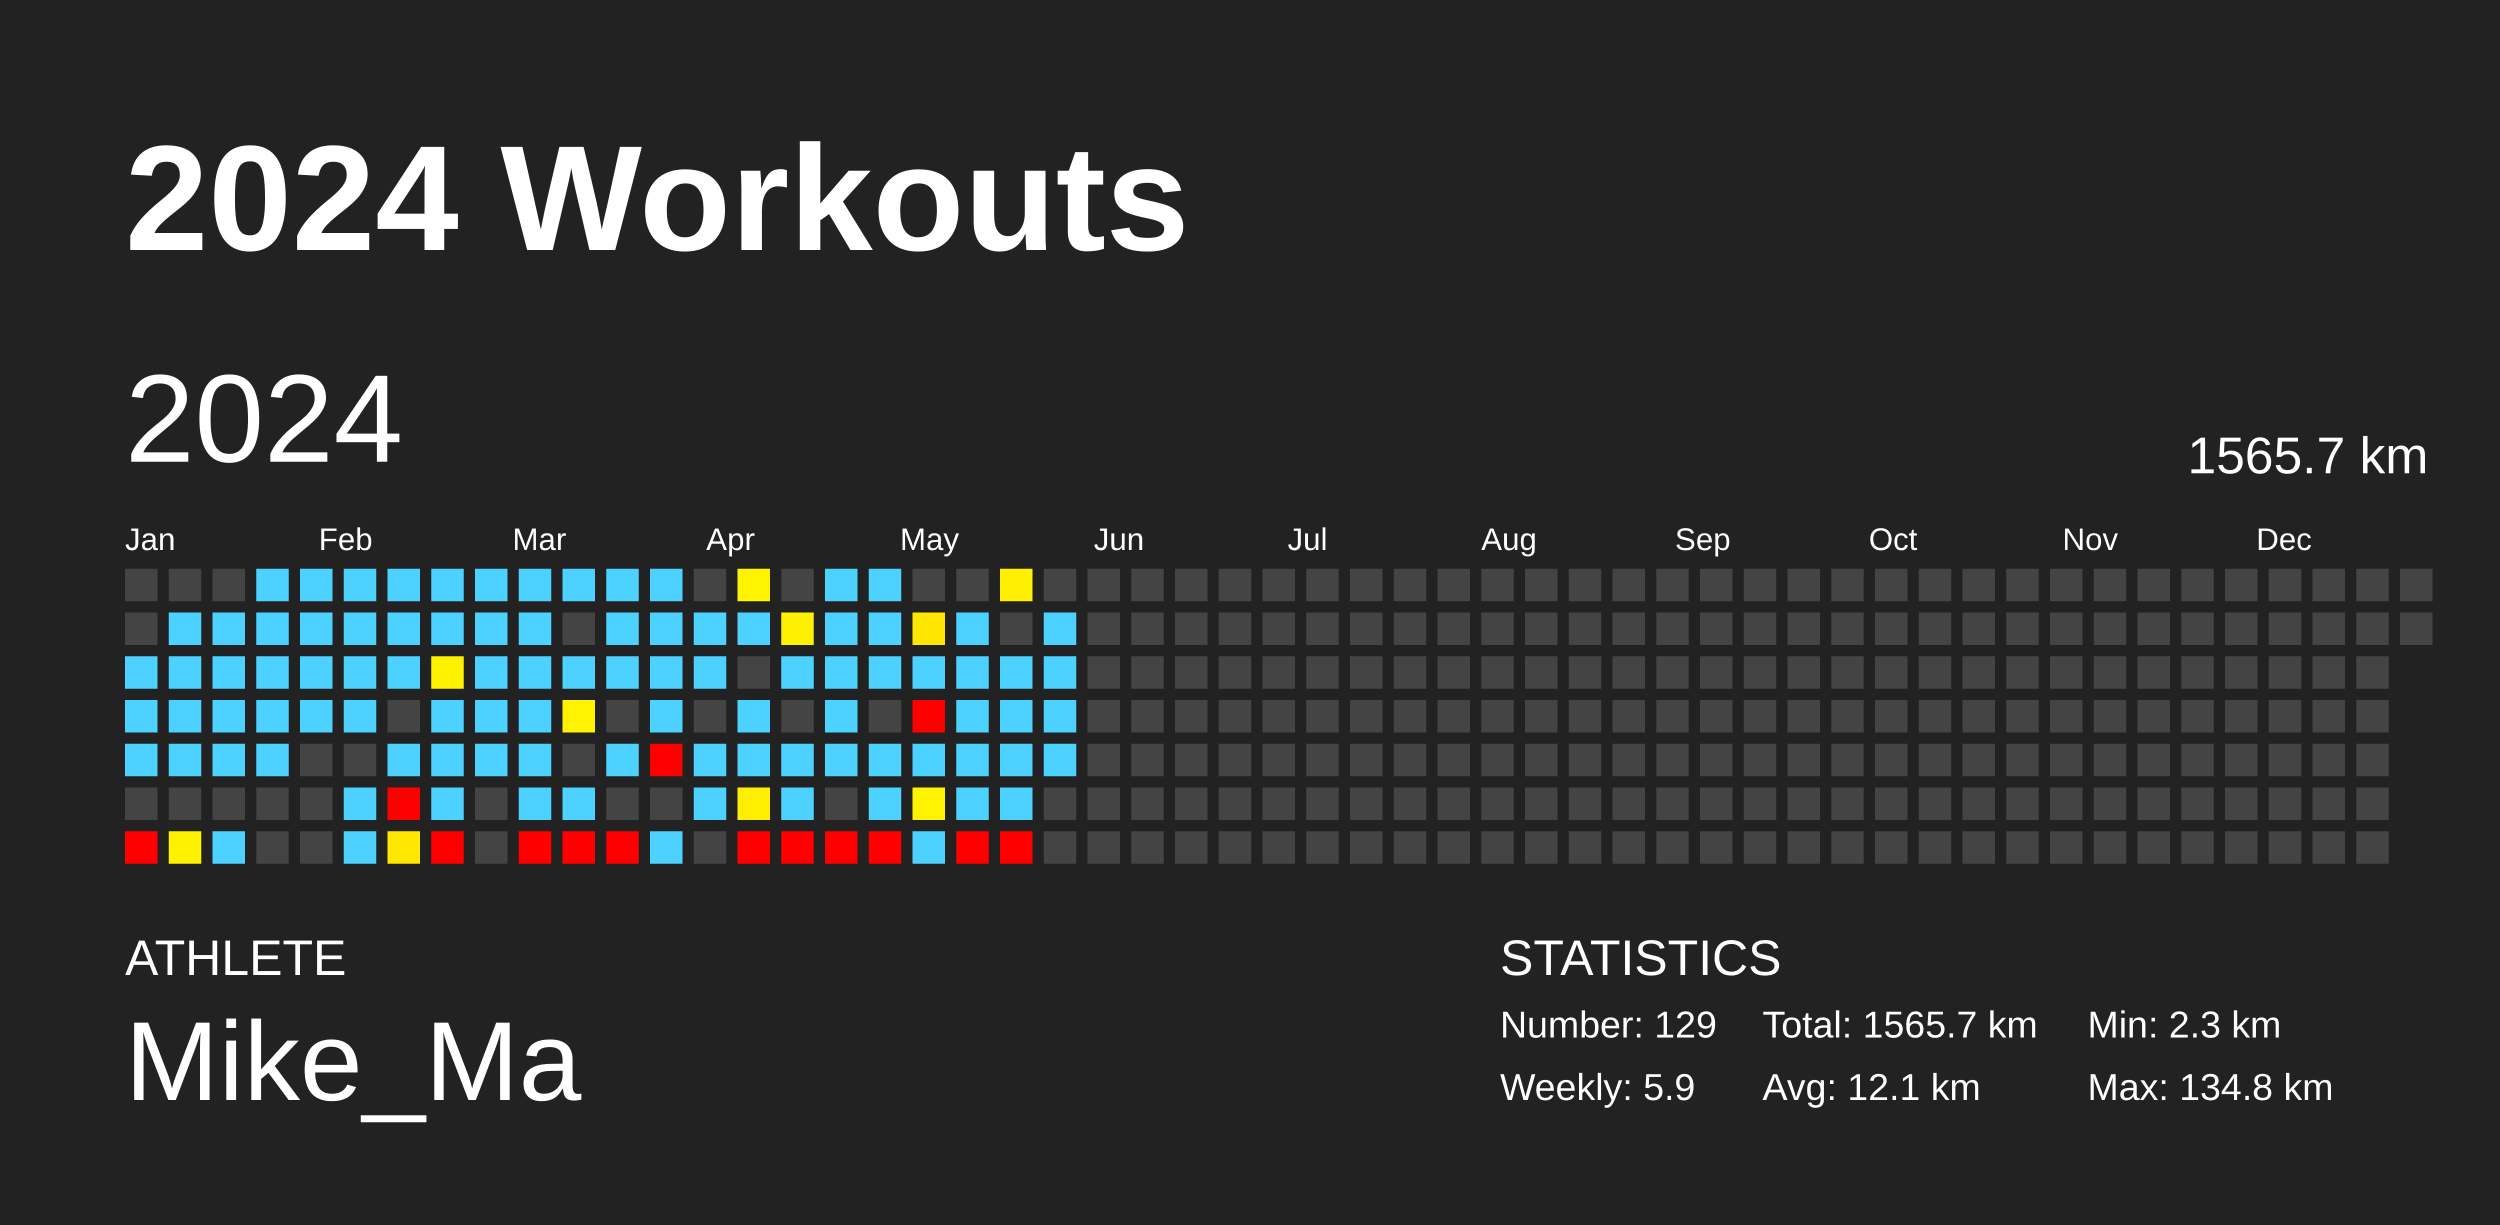
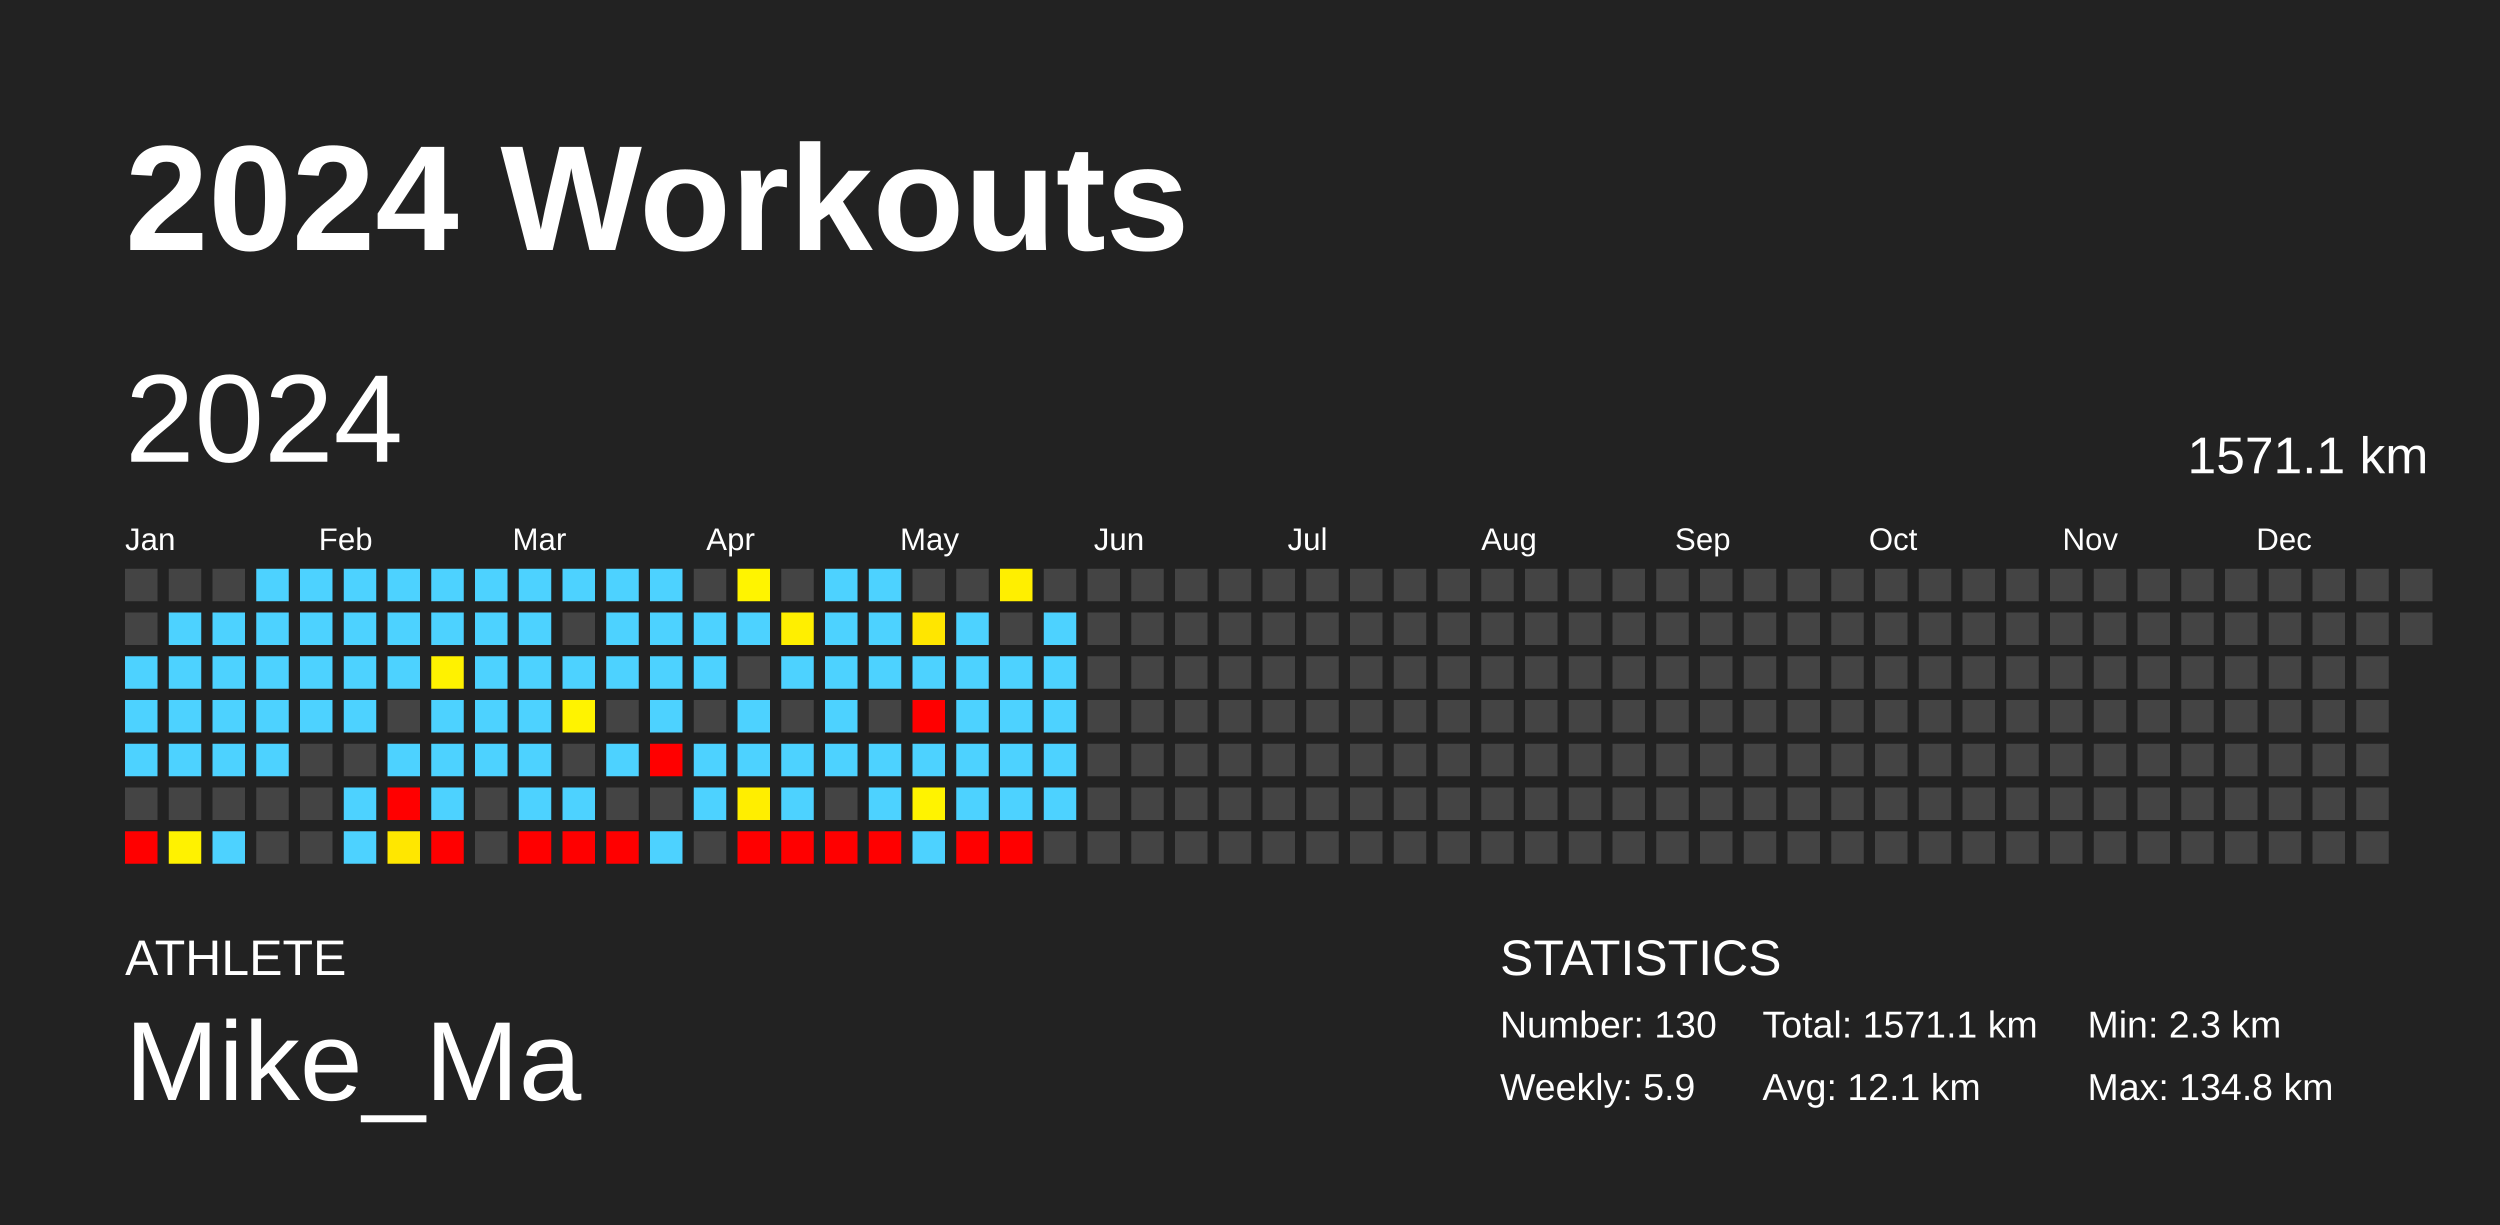
<svg xmlns="http://www.w3.org/2000/svg" baseProfile="full" height="98mm" version="1.1" viewBox="0,0,200,98" width="200mm">
  <defs />
  <rect fill="#222222" height="98" width="200" x="0" y="0" />
  <text fill="#FFFFFF" style="font-size:12px; font-family:Arial; font-weight:bold;" x="10" y="20">2024 Workouts</text>
  <text fill="#FFFFFF" style="font-size:4px; font-family:Arial" x="10" y="78">ATHLETE</text>
  <text fill="#FFFFFF" style="font-size:9px; font-family:Arial" x="10" y="88">Mike_Ma</text>
  <text fill="#FFFFFF" style="font-size:4px; font-family:Arial" x="120" y="78">STATISTICS</text>
-   <text fill="#FFFFFF" style="font-size:3px; font-family:Arial" x="120" y="83">Number: 129</text>
+   <text fill="#FFFFFF" style="font-size:3px; font-family:Arial" x="120" y="83">Number: 130</text>
  <text fill="#FFFFFF" style="font-size:3px; font-family:Arial" x="120" y="88">Weekly: 5.9</text>
-   <text fill="#FFFFFF" style="font-size:3px; font-family:Arial" x="141" y="83">Total: 1565.7 km</text>
+   <text fill="#FFFFFF" style="font-size:3px; font-family:Arial" x="141" y="83">Total: 1571.1 km</text>
  <text fill="#FFFFFF" style="font-size:3px; font-family:Arial" x="141" y="88">Avg: 12.1 km</text>
  <text fill="#FFFFFF" style="font-size:3px; font-family:Arial" x="167" y="83">Min: 2.3 km</text>
  <text fill="#FFFFFF" style="font-size:3px; font-family:Arial" x="167" y="88">Max: 134.8 km</text>
  <text dominant-baseline="hanging" fill="#FFFFFF" style="font-size:10.0px; font-family:Arial;" x="10" y="30">2024</text>
-   <text dominant-baseline="hanging" fill="#FFFFFF" style="font-size:4.125px; font-family:Arial;" x="175" y="35">1565.7 km</text>
+   <text dominant-baseline="hanging" fill="#FFFFFF" style="font-size:4.125px; font-family:Arial;" x="175" y="35">1571.1 km</text>
  <text fill="#FFFFFF" style="font-size:2.5px; font-family:Arial" x="10.0" y="44">Jan</text>
  <text fill="#FFFFFF" style="font-size:2.5px; font-family:Arial" x="25.5" y="44">Feb</text>
  <text fill="#FFFFFF" style="font-size:2.5px; font-family:Arial" x="41.0" y="44">Mar</text>
  <text fill="#FFFFFF" style="font-size:2.5px; font-family:Arial" x="56.5" y="44">Apr</text>
  <text fill="#FFFFFF" style="font-size:2.5px; font-family:Arial" x="72.0" y="44">May</text>
  <text fill="#FFFFFF" style="font-size:2.5px; font-family:Arial" x="87.5" y="44">Jun</text>
  <text fill="#FFFFFF" style="font-size:2.5px; font-family:Arial" x="103.0" y="44">Jul</text>
  <text fill="#FFFFFF" style="font-size:2.5px; font-family:Arial" x="118.5" y="44">Aug</text>
  <text fill="#FFFFFF" style="font-size:2.5px; font-family:Arial" x="134.0" y="44">Sep</text>
  <text fill="#FFFFFF" style="font-size:2.5px; font-family:Arial" x="149.5" y="44">Oct</text>
  <text fill="#FFFFFF" style="font-size:2.5px; font-family:Arial" x="165.0" y="44">Nov</text>
  <text fill="#FFFFFF" style="font-size:2.5px; font-family:Arial" x="180.5" y="44">Dec</text>
  <rect fill="#444444" height="2.6" width="2.6" x="10.0" y="45.5" />
  <rect fill="#444444" height="2.6" width="2.6" x="10.0" y="49.0" />
  <rect fill="#4dd2ff" height="2.6" width="2.6" x="10.0" y="52.5" />
  <rect fill="#4dd2ff" height="2.6" width="2.6" x="10.0" y="56.0" />
  <rect fill="#4dd2ff" height="2.6" width="2.6" x="10.0" y="59.5" />
  <rect fill="#444444" height="2.6" width="2.6" x="10.0" y="63.0" />
  <rect fill="red" height="2.6" width="2.6" x="10.0" y="66.5" />
  <rect fill="#444444" height="2.6" width="2.6" x="13.5" y="45.5" />
  <rect fill="#4dd2ff" height="2.6" width="2.6" x="13.5" y="49.0" />
  <rect fill="#4dd2ff" height="2.6" width="2.6" x="13.5" y="52.5" />
  <rect fill="#4dd2ff" height="2.6" width="2.6" x="13.5" y="56.0" />
  <rect fill="#4dd2ff" height="2.6" width="2.6" x="13.5" y="59.5" />
  <rect fill="#444444" height="2.6" width="2.6" x="13.5" y="63.0" />
  <rect fill="#fff200" height="2.6" width="2.6" x="13.5" y="66.5" />
  <rect fill="#444444" height="2.6" width="2.6" x="17.0" y="45.5" />
  <rect fill="#4dd2ff" height="2.6" width="2.6" x="17.0" y="49.0" />
  <rect fill="#4dd2ff" height="2.6" width="2.6" x="17.0" y="52.5" />
  <rect fill="#4dd2ff" height="2.6" width="2.6" x="17.0" y="56.0" />
  <rect fill="#4dd2ff" height="2.6" width="2.6" x="17.0" y="59.5" />
  <rect fill="#444444" height="2.6" width="2.6" x="17.0" y="63.0" />
  <rect fill="#4dd2ff" height="2.6" width="2.6" x="17.0" y="66.5" />
  <rect fill="#4dd2ff" height="2.6" width="2.6" x="20.5" y="45.5" />
  <rect fill="#4dd2ff" height="2.6" width="2.6" x="20.5" y="49.0" />
  <rect fill="#4dd2ff" height="2.6" width="2.6" x="20.5" y="52.5" />
  <rect fill="#4dd2ff" height="2.6" width="2.6" x="20.5" y="56.0" />
  <rect fill="#4dd2ff" height="2.6" width="2.6" x="20.5" y="59.5" />
  <rect fill="#444444" height="2.6" width="2.6" x="20.5" y="63.0" />
  <rect fill="#444444" height="2.6" width="2.6" x="20.5" y="66.5" />
  <rect fill="#4dd2ff" height="2.6" width="2.6" x="24.0" y="45.5" />
  <rect fill="#4dd2ff" height="2.6" width="2.6" x="24.0" y="49.0" />
  <rect fill="#4dd2ff" height="2.6" width="2.6" x="24.0" y="52.5" />
  <rect fill="#4dd2ff" height="2.6" width="2.6" x="24.0" y="56.0" />
  <rect fill="#444444" height="2.6" width="2.6" x="24.0" y="59.5" />
  <rect fill="#444444" height="2.6" width="2.6" x="24.0" y="63.0" />
  <rect fill="#444444" height="2.6" width="2.6" x="24.0" y="66.5" />
  <rect fill="#4dd2ff" height="2.6" width="2.6" x="27.5" y="45.5" />
  <rect fill="#4dd2ff" height="2.6" width="2.6" x="27.5" y="49.0" />
  <rect fill="#4dd2ff" height="2.6" width="2.6" x="27.5" y="52.5" />
  <rect fill="#4dd2ff" height="2.6" width="2.6" x="27.5" y="56.0" />
  <rect fill="#444444" height="2.6" width="2.6" x="27.5" y="59.5" />
  <rect fill="#4dd2ff" height="2.6" width="2.6" x="27.5" y="63.0" />
  <rect fill="#4dd2ff" height="2.6" width="2.6" x="27.5" y="66.5" />
  <rect fill="#4dd2ff" height="2.6" width="2.6" x="31.0" y="45.5" />
  <rect fill="#4dd2ff" height="2.6" width="2.6" x="31.0" y="49.0" />
  <rect fill="#4dd2ff" height="2.6" width="2.6" x="31.0" y="52.5" />
  <rect fill="#444444" height="2.6" width="2.6" x="31.0" y="56.0" />
  <rect fill="#4dd2ff" height="2.6" width="2.6" x="31.0" y="59.5" />
  <rect fill="red" height="2.6" width="2.6" x="31.0" y="63.0" />
  <rect fill="#ffe700" height="2.6" width="2.6" x="31.0" y="66.5" />
  <rect fill="#4dd2ff" height="2.6" width="2.6" x="34.5" y="45.5" />
  <rect fill="#4dd2ff" height="2.6" width="2.6" x="34.5" y="49.0" />
  <rect fill="#fff200" height="2.6" width="2.6" x="34.5" y="52.5" />
  <rect fill="#4dd2ff" height="2.6" width="2.6" x="34.5" y="56.0" />
  <rect fill="#4dd2ff" height="2.6" width="2.6" x="34.5" y="59.5" />
  <rect fill="#4dd2ff" height="2.6" width="2.6" x="34.5" y="63.0" />
  <rect fill="red" height="2.6" width="2.6" x="34.5" y="66.5" />
  <rect fill="#4dd2ff" height="2.6" width="2.6" x="38.0" y="45.5" />
  <rect fill="#4dd2ff" height="2.6" width="2.6" x="38.0" y="49.0" />
  <rect fill="#4dd2ff" height="2.6" width="2.6" x="38.0" y="52.5" />
  <rect fill="#4dd2ff" height="2.6" width="2.6" x="38.0" y="56.0" />
  <rect fill="#4dd2ff" height="2.6" width="2.6" x="38.0" y="59.5" />
  <rect fill="#444444" height="2.6" width="2.6" x="38.0" y="63.0" />
  <rect fill="#444444" height="2.6" width="2.6" x="38.0" y="66.5" />
  <rect fill="#4dd2ff" height="2.6" width="2.6" x="41.5" y="45.5" />
  <rect fill="#4dd2ff" height="2.6" width="2.6" x="41.5" y="49.0" />
  <rect fill="#4dd2ff" height="2.6" width="2.6" x="41.5" y="52.5" />
  <rect fill="#4dd2ff" height="2.6" width="2.6" x="41.5" y="56.0" />
  <rect fill="#4dd2ff" height="2.6" width="2.6" x="41.5" y="59.5" />
  <rect fill="#4dd2ff" height="2.6" width="2.6" x="41.5" y="63.0" />
  <rect fill="red" height="2.6" width="2.6" x="41.5" y="66.5" />
  <rect fill="#4dd2ff" height="2.6" width="2.6" x="45.0" y="45.5" />
  <rect fill="#444444" height="2.6" width="2.6" x="45.0" y="49.0" />
  <rect fill="#4dd2ff" height="2.6" width="2.6" x="45.0" y="52.5" />
  <rect fill="#fff300" height="2.6" width="2.6" x="45.0" y="56.0" />
  <rect fill="#444444" height="2.6" width="2.6" x="45.0" y="59.5" />
  <rect fill="#4dd2ff" height="2.6" width="2.6" x="45.0" y="63.0" />
  <rect fill="red" height="2.6" width="2.6" x="45.0" y="66.5" />
  <rect fill="#4dd2ff" height="2.6" width="2.6" x="48.5" y="45.5" />
  <rect fill="#4dd2ff" height="2.6" width="2.6" x="48.5" y="49.0" />
  <rect fill="#4dd2ff" height="2.6" width="2.6" x="48.5" y="52.5" />
  <rect fill="#444444" height="2.6" width="2.6" x="48.5" y="56.0" />
  <rect fill="#4dd2ff" height="2.6" width="2.6" x="48.5" y="59.5" />
  <rect fill="#444444" height="2.6" width="2.6" x="48.5" y="63.0" />
  <rect fill="red" height="2.6" width="2.6" x="48.5" y="66.5" />
  <rect fill="#4dd2ff" height="2.6" width="2.6" x="52.0" y="45.5" />
  <rect fill="#4dd2ff" height="2.6" width="2.6" x="52.0" y="49.0" />
  <rect fill="#4dd2ff" height="2.6" width="2.6" x="52.0" y="52.5" />
  <rect fill="#4dd2ff" height="2.6" width="2.6" x="52.0" y="56.0" />
  <rect fill="red" height="2.6" width="2.6" x="52.0" y="59.5" />
  <rect fill="#444444" height="2.6" width="2.6" x="52.0" y="63.0" />
  <rect fill="#4dd2ff" height="2.6" width="2.6" x="52.0" y="66.5" />
  <rect fill="#444444" height="2.6" width="2.6" x="55.5" y="45.5" />
  <rect fill="#4dd2ff" height="2.6" width="2.6" x="55.5" y="49.0" />
  <rect fill="#4dd2ff" height="2.6" width="2.6" x="55.5" y="52.5" />
  <rect fill="#444444" height="2.6" width="2.6" x="55.5" y="56.0" />
  <rect fill="#4dd2ff" height="2.6" width="2.6" x="55.5" y="59.5" />
  <rect fill="#4dd2ff" height="2.6" width="2.6" x="55.5" y="63.0" />
  <rect fill="#444444" height="2.6" width="2.6" x="55.5" y="66.5" />
  <rect fill="#fff400" height="2.6" width="2.6" x="59.0" y="45.5" />
  <rect fill="#4dd2ff" height="2.6" width="2.6" x="59.0" y="49.0" />
  <rect fill="#444444" height="2.6" width="2.6" x="59.0" y="52.5" />
  <rect fill="#4dd2ff" height="2.6" width="2.6" x="59.0" y="56.0" />
  <rect fill="#4dd2ff" height="2.6" width="2.6" x="59.0" y="59.5" />
  <rect fill="#ffee00" height="2.6" width="2.6" x="59.0" y="63.0" />
  <rect fill="red" height="2.6" width="2.6" x="59.0" y="66.5" />
  <rect fill="#444444" height="2.6" width="2.6" x="62.5" y="45.5" />
  <rect fill="#ffef00" height="2.6" width="2.6" x="62.5" y="49.0" />
  <rect fill="#4dd2ff" height="2.6" width="2.6" x="62.5" y="52.5" />
  <rect fill="#444444" height="2.6" width="2.6" x="62.5" y="56.0" />
  <rect fill="#4dd2ff" height="2.6" width="2.6" x="62.5" y="59.5" />
  <rect fill="#4dd2ff" height="2.6" width="2.6" x="62.5" y="63.0" />
  <rect fill="red" height="2.6" width="2.6" x="62.5" y="66.5" />
  <rect fill="#4dd2ff" height="2.6" width="2.6" x="66.0" y="45.5" />
  <rect fill="#4dd2ff" height="2.6" width="2.6" x="66.0" y="49.0" />
  <rect fill="#4dd2ff" height="2.6" width="2.6" x="66.0" y="52.5" />
  <rect fill="#4dd2ff" height="2.6" width="2.6" x="66.0" y="56.0" />
  <rect fill="#4dd2ff" height="2.6" width="2.6" x="66.0" y="59.5" />
  <rect fill="#444444" height="2.6" width="2.6" x="66.0" y="63.0" />
  <rect fill="red" height="2.6" width="2.6" x="66.0" y="66.5" />
  <rect fill="#4dd2ff" height="2.6" width="2.6" x="69.5" y="45.5" />
  <rect fill="#4dd2ff" height="2.6" width="2.6" x="69.5" y="49.0" />
  <rect fill="#4dd2ff" height="2.6" width="2.6" x="69.5" y="52.5" />
  <rect fill="#444444" height="2.6" width="2.6" x="69.5" y="56.0" />
  <rect fill="#4dd2ff" height="2.6" width="2.6" x="69.5" y="59.5" />
  <rect fill="#4dd2ff" height="2.6" width="2.6" x="69.5" y="63.0" />
  <rect fill="red" height="2.6" width="2.6" x="69.5" y="66.5" />
  <rect fill="#444444" height="2.6" width="2.6" x="73.0" y="45.5" />
  <rect fill="#ffe600" height="2.6" width="2.6" x="73.0" y="49.0" />
  <rect fill="#4dd2ff" height="2.6" width="2.6" x="73.0" y="52.5" />
  <rect fill="red" height="2.6" width="2.6" x="73.0" y="56.0" />
  <rect fill="#4dd2ff" height="2.6" width="2.6" x="73.0" y="59.5" />
  <rect fill="#fff300" height="2.6" width="2.6" x="73.0" y="63.0" />
  <rect fill="#4dd2ff" height="2.6" width="2.6" x="73.0" y="66.5" />
  <rect fill="#444444" height="2.6" width="2.6" x="76.5" y="45.5" />
  <rect fill="#4dd2ff" height="2.6" width="2.6" x="76.5" y="49.0" />
  <rect fill="#4dd2ff" height="2.6" width="2.6" x="76.5" y="52.5" />
  <rect fill="#4dd2ff" height="2.6" width="2.6" x="76.5" y="56.0" />
  <rect fill="#4dd2ff" height="2.6" width="2.6" x="76.5" y="59.5" />
  <rect fill="#4dd2ff" height="2.6" width="2.6" x="76.5" y="63.0" />
  <rect fill="red" height="2.6" width="2.6" x="76.5" y="66.5" />
  <rect fill="#ffef00" height="2.6" width="2.6" x="80.0" y="45.5" />
  <rect fill="#444444" height="2.6" width="2.6" x="80.0" y="49.0" />
  <rect fill="#4dd2ff" height="2.6" width="2.6" x="80.0" y="52.5" />
  <rect fill="#4dd2ff" height="2.6" width="2.6" x="80.0" y="56.0" />
  <rect fill="#4dd2ff" height="2.6" width="2.6" x="80.0" y="59.5" />
  <rect fill="#4dd2ff" height="2.6" width="2.6" x="80.0" y="63.0" />
  <rect fill="red" height="2.6" width="2.6" x="80.0" y="66.5" />
  <rect fill="#444444" height="2.6" width="2.6" x="83.5" y="45.5" />
  <rect fill="#4dd2ff" height="2.6" width="2.6" x="83.5" y="49.0" />
  <rect fill="#4dd2ff" height="2.6" width="2.6" x="83.5" y="52.5" />
  <rect fill="#4dd2ff" height="2.6" width="2.6" x="83.5" y="56.0" />
  <rect fill="#4dd2ff" height="2.6" width="2.6" x="83.5" y="59.5" />
-   <rect fill="#444444" height="2.6" width="2.6" x="83.5" y="63.0" />
+   <rect fill="#4dd2ff" height="2.6" width="2.6" x="83.5" y="63.0" />
  <rect fill="#444444" height="2.6" width="2.6" x="83.5" y="66.5" />
  <rect fill="#444444" height="2.6" width="2.6" x="87.0" y="45.5" />
  <rect fill="#444444" height="2.6" width="2.6" x="87.0" y="49.0" />
  <rect fill="#444444" height="2.6" width="2.6" x="87.0" y="52.5" />
  <rect fill="#444444" height="2.6" width="2.6" x="87.0" y="56.0" />
  <rect fill="#444444" height="2.6" width="2.6" x="87.0" y="59.5" />
  <rect fill="#444444" height="2.6" width="2.6" x="87.0" y="63.0" />
  <rect fill="#444444" height="2.6" width="2.6" x="87.0" y="66.5" />
  <rect fill="#444444" height="2.6" width="2.6" x="90.5" y="45.5" />
  <rect fill="#444444" height="2.6" width="2.6" x="90.5" y="49.0" />
  <rect fill="#444444" height="2.6" width="2.6" x="90.5" y="52.5" />
  <rect fill="#444444" height="2.6" width="2.6" x="90.5" y="56.0" />
  <rect fill="#444444" height="2.6" width="2.6" x="90.5" y="59.5" />
  <rect fill="#444444" height="2.6" width="2.6" x="90.5" y="63.0" />
  <rect fill="#444444" height="2.6" width="2.6" x="90.5" y="66.5" />
  <rect fill="#444444" height="2.6" width="2.6" x="94.0" y="45.5" />
  <rect fill="#444444" height="2.6" width="2.6" x="94.0" y="49.0" />
  <rect fill="#444444" height="2.6" width="2.6" x="94.0" y="52.5" />
  <rect fill="#444444" height="2.6" width="2.6" x="94.0" y="56.0" />
  <rect fill="#444444" height="2.6" width="2.6" x="94.0" y="59.5" />
  <rect fill="#444444" height="2.6" width="2.6" x="94.0" y="63.0" />
  <rect fill="#444444" height="2.6" width="2.6" x="94.0" y="66.5" />
  <rect fill="#444444" height="2.6" width="2.6" x="97.5" y="45.5" />
  <rect fill="#444444" height="2.6" width="2.6" x="97.5" y="49.0" />
  <rect fill="#444444" height="2.6" width="2.6" x="97.5" y="52.5" />
  <rect fill="#444444" height="2.6" width="2.6" x="97.5" y="56.0" />
  <rect fill="#444444" height="2.6" width="2.6" x="97.5" y="59.5" />
  <rect fill="#444444" height="2.6" width="2.6" x="97.5" y="63.0" />
  <rect fill="#444444" height="2.6" width="2.6" x="97.5" y="66.5" />
  <rect fill="#444444" height="2.6" width="2.6" x="101.0" y="45.5" />
  <rect fill="#444444" height="2.6" width="2.6" x="101.0" y="49.0" />
  <rect fill="#444444" height="2.6" width="2.6" x="101.0" y="52.5" />
  <rect fill="#444444" height="2.6" width="2.6" x="101.0" y="56.0" />
  <rect fill="#444444" height="2.6" width="2.6" x="101.0" y="59.5" />
  <rect fill="#444444" height="2.6" width="2.6" x="101.0" y="63.0" />
  <rect fill="#444444" height="2.6" width="2.6" x="101.0" y="66.5" />
  <rect fill="#444444" height="2.6" width="2.6" x="104.5" y="45.5" />
  <rect fill="#444444" height="2.6" width="2.6" x="104.5" y="49.0" />
  <rect fill="#444444" height="2.6" width="2.6" x="104.5" y="52.5" />
  <rect fill="#444444" height="2.6" width="2.6" x="104.5" y="56.0" />
  <rect fill="#444444" height="2.6" width="2.6" x="104.5" y="59.5" />
  <rect fill="#444444" height="2.6" width="2.6" x="104.5" y="63.0" />
  <rect fill="#444444" height="2.6" width="2.6" x="104.5" y="66.5" />
  <rect fill="#444444" height="2.6" width="2.6" x="108.0" y="45.5" />
  <rect fill="#444444" height="2.6" width="2.6" x="108.0" y="49.0" />
  <rect fill="#444444" height="2.6" width="2.6" x="108.0" y="52.5" />
  <rect fill="#444444" height="2.6" width="2.6" x="108.0" y="56.0" />
  <rect fill="#444444" height="2.6" width="2.6" x="108.0" y="59.5" />
  <rect fill="#444444" height="2.6" width="2.6" x="108.0" y="63.0" />
  <rect fill="#444444" height="2.6" width="2.6" x="108.0" y="66.5" />
  <rect fill="#444444" height="2.6" width="2.6" x="111.5" y="45.5" />
  <rect fill="#444444" height="2.6" width="2.6" x="111.5" y="49.0" />
  <rect fill="#444444" height="2.6" width="2.6" x="111.5" y="52.5" />
  <rect fill="#444444" height="2.6" width="2.6" x="111.5" y="56.0" />
  <rect fill="#444444" height="2.6" width="2.6" x="111.5" y="59.5" />
  <rect fill="#444444" height="2.6" width="2.6" x="111.5" y="63.0" />
  <rect fill="#444444" height="2.6" width="2.6" x="111.5" y="66.5" />
  <rect fill="#444444" height="2.6" width="2.6" x="115.0" y="45.5" />
  <rect fill="#444444" height="2.6" width="2.6" x="115.0" y="49.0" />
  <rect fill="#444444" height="2.6" width="2.6" x="115.0" y="52.5" />
  <rect fill="#444444" height="2.6" width="2.6" x="115.0" y="56.0" />
  <rect fill="#444444" height="2.6" width="2.6" x="115.0" y="59.5" />
  <rect fill="#444444" height="2.6" width="2.6" x="115.0" y="63.0" />
  <rect fill="#444444" height="2.6" width="2.6" x="115.0" y="66.5" />
  <rect fill="#444444" height="2.6" width="2.6" x="118.5" y="45.5" />
  <rect fill="#444444" height="2.6" width="2.6" x="118.5" y="49.0" />
  <rect fill="#444444" height="2.6" width="2.6" x="118.5" y="52.5" />
  <rect fill="#444444" height="2.6" width="2.6" x="118.5" y="56.0" />
  <rect fill="#444444" height="2.6" width="2.6" x="118.5" y="59.5" />
  <rect fill="#444444" height="2.6" width="2.6" x="118.5" y="63.0" />
  <rect fill="#444444" height="2.6" width="2.6" x="118.5" y="66.5" />
  <rect fill="#444444" height="2.6" width="2.6" x="122.0" y="45.5" />
  <rect fill="#444444" height="2.6" width="2.6" x="122.0" y="49.0" />
  <rect fill="#444444" height="2.6" width="2.6" x="122.0" y="52.5" />
  <rect fill="#444444" height="2.6" width="2.6" x="122.0" y="56.0" />
  <rect fill="#444444" height="2.6" width="2.6" x="122.0" y="59.5" />
  <rect fill="#444444" height="2.6" width="2.6" x="122.0" y="63.0" />
  <rect fill="#444444" height="2.6" width="2.6" x="122.0" y="66.5" />
  <rect fill="#444444" height="2.6" width="2.6" x="125.5" y="45.5" />
  <rect fill="#444444" height="2.6" width="2.6" x="125.5" y="49.0" />
  <rect fill="#444444" height="2.6" width="2.6" x="125.5" y="52.5" />
  <rect fill="#444444" height="2.6" width="2.6" x="125.5" y="56.0" />
  <rect fill="#444444" height="2.6" width="2.6" x="125.5" y="59.5" />
  <rect fill="#444444" height="2.6" width="2.6" x="125.5" y="63.0" />
  <rect fill="#444444" height="2.6" width="2.6" x="125.5" y="66.5" />
  <rect fill="#444444" height="2.6" width="2.6" x="129.0" y="45.5" />
  <rect fill="#444444" height="2.6" width="2.6" x="129.0" y="49.0" />
  <rect fill="#444444" height="2.6" width="2.6" x="129.0" y="52.5" />
  <rect fill="#444444" height="2.6" width="2.6" x="129.0" y="56.0" />
  <rect fill="#444444" height="2.6" width="2.6" x="129.0" y="59.5" />
  <rect fill="#444444" height="2.6" width="2.6" x="129.0" y="63.0" />
  <rect fill="#444444" height="2.6" width="2.6" x="129.0" y="66.5" />
  <rect fill="#444444" height="2.6" width="2.6" x="132.5" y="45.5" />
  <rect fill="#444444" height="2.6" width="2.6" x="132.5" y="49.0" />
  <rect fill="#444444" height="2.6" width="2.6" x="132.5" y="52.5" />
  <rect fill="#444444" height="2.6" width="2.6" x="132.5" y="56.0" />
  <rect fill="#444444" height="2.6" width="2.6" x="132.5" y="59.5" />
  <rect fill="#444444" height="2.6" width="2.6" x="132.5" y="63.0" />
  <rect fill="#444444" height="2.6" width="2.6" x="132.5" y="66.5" />
  <rect fill="#444444" height="2.6" width="2.6" x="136.0" y="45.5" />
  <rect fill="#444444" height="2.6" width="2.6" x="136.0" y="49.0" />
  <rect fill="#444444" height="2.6" width="2.6" x="136.0" y="52.5" />
  <rect fill="#444444" height="2.6" width="2.6" x="136.0" y="56.0" />
  <rect fill="#444444" height="2.6" width="2.6" x="136.0" y="59.5" />
  <rect fill="#444444" height="2.6" width="2.6" x="136.0" y="63.0" />
  <rect fill="#444444" height="2.6" width="2.6" x="136.0" y="66.5" />
  <rect fill="#444444" height="2.6" width="2.6" x="139.5" y="45.5" />
  <rect fill="#444444" height="2.6" width="2.6" x="139.5" y="49.0" />
  <rect fill="#444444" height="2.6" width="2.6" x="139.5" y="52.5" />
  <rect fill="#444444" height="2.6" width="2.6" x="139.5" y="56.0" />
  <rect fill="#444444" height="2.6" width="2.6" x="139.5" y="59.5" />
  <rect fill="#444444" height="2.6" width="2.6" x="139.5" y="63.0" />
  <rect fill="#444444" height="2.6" width="2.6" x="139.5" y="66.5" />
  <rect fill="#444444" height="2.6" width="2.6" x="143.0" y="45.5" />
  <rect fill="#444444" height="2.6" width="2.6" x="143.0" y="49.0" />
  <rect fill="#444444" height="2.6" width="2.6" x="143.0" y="52.5" />
  <rect fill="#444444" height="2.6" width="2.6" x="143.0" y="56.0" />
  <rect fill="#444444" height="2.6" width="2.6" x="143.0" y="59.5" />
  <rect fill="#444444" height="2.6" width="2.6" x="143.0" y="63.0" />
  <rect fill="#444444" height="2.6" width="2.6" x="143.0" y="66.5" />
  <rect fill="#444444" height="2.6" width="2.6" x="146.5" y="45.5" />
  <rect fill="#444444" height="2.6" width="2.6" x="146.5" y="49.0" />
  <rect fill="#444444" height="2.6" width="2.6" x="146.5" y="52.5" />
  <rect fill="#444444" height="2.6" width="2.6" x="146.5" y="56.0" />
  <rect fill="#444444" height="2.6" width="2.6" x="146.5" y="59.5" />
  <rect fill="#444444" height="2.6" width="2.6" x="146.5" y="63.0" />
  <rect fill="#444444" height="2.6" width="2.6" x="146.5" y="66.5" />
  <rect fill="#444444" height="2.6" width="2.6" x="150.0" y="45.5" />
  <rect fill="#444444" height="2.6" width="2.6" x="150.0" y="49.0" />
  <rect fill="#444444" height="2.6" width="2.6" x="150.0" y="52.5" />
  <rect fill="#444444" height="2.6" width="2.6" x="150.0" y="56.0" />
  <rect fill="#444444" height="2.6" width="2.6" x="150.0" y="59.5" />
  <rect fill="#444444" height="2.6" width="2.6" x="150.0" y="63.0" />
  <rect fill="#444444" height="2.6" width="2.6" x="150.0" y="66.5" />
  <rect fill="#444444" height="2.6" width="2.6" x="153.5" y="45.5" />
  <rect fill="#444444" height="2.6" width="2.6" x="153.5" y="49.0" />
  <rect fill="#444444" height="2.6" width="2.6" x="153.5" y="52.5" />
  <rect fill="#444444" height="2.6" width="2.6" x="153.5" y="56.0" />
  <rect fill="#444444" height="2.6" width="2.6" x="153.5" y="59.5" />
  <rect fill="#444444" height="2.6" width="2.6" x="153.5" y="63.0" />
  <rect fill="#444444" height="2.6" width="2.6" x="153.5" y="66.5" />
  <rect fill="#444444" height="2.6" width="2.6" x="157.0" y="45.5" />
  <rect fill="#444444" height="2.6" width="2.6" x="157.0" y="49.0" />
  <rect fill="#444444" height="2.6" width="2.6" x="157.0" y="52.5" />
  <rect fill="#444444" height="2.6" width="2.6" x="157.0" y="56.0" />
  <rect fill="#444444" height="2.6" width="2.6" x="157.0" y="59.5" />
  <rect fill="#444444" height="2.6" width="2.6" x="157.0" y="63.0" />
  <rect fill="#444444" height="2.6" width="2.6" x="157.0" y="66.5" />
  <rect fill="#444444" height="2.6" width="2.6" x="160.5" y="45.5" />
  <rect fill="#444444" height="2.6" width="2.6" x="160.5" y="49.0" />
  <rect fill="#444444" height="2.6" width="2.6" x="160.5" y="52.5" />
  <rect fill="#444444" height="2.6" width="2.6" x="160.5" y="56.0" />
  <rect fill="#444444" height="2.6" width="2.6" x="160.5" y="59.5" />
  <rect fill="#444444" height="2.6" width="2.6" x="160.5" y="63.0" />
  <rect fill="#444444" height="2.6" width="2.6" x="160.5" y="66.5" />
  <rect fill="#444444" height="2.6" width="2.6" x="164.0" y="45.5" />
  <rect fill="#444444" height="2.6" width="2.6" x="164.0" y="49.0" />
  <rect fill="#444444" height="2.6" width="2.6" x="164.0" y="52.5" />
  <rect fill="#444444" height="2.6" width="2.6" x="164.0" y="56.0" />
  <rect fill="#444444" height="2.6" width="2.6" x="164.0" y="59.5" />
  <rect fill="#444444" height="2.6" width="2.6" x="164.0" y="63.0" />
  <rect fill="#444444" height="2.6" width="2.6" x="164.0" y="66.5" />
  <rect fill="#444444" height="2.6" width="2.6" x="167.5" y="45.5" />
  <rect fill="#444444" height="2.6" width="2.6" x="167.5" y="49.0" />
  <rect fill="#444444" height="2.6" width="2.6" x="167.5" y="52.5" />
  <rect fill="#444444" height="2.6" width="2.6" x="167.5" y="56.0" />
  <rect fill="#444444" height="2.6" width="2.6" x="167.5" y="59.5" />
  <rect fill="#444444" height="2.6" width="2.6" x="167.5" y="63.0" />
  <rect fill="#444444" height="2.6" width="2.6" x="167.5" y="66.5" />
  <rect fill="#444444" height="2.6" width="2.6" x="171.0" y="45.5" />
  <rect fill="#444444" height="2.6" width="2.6" x="171.0" y="49.0" />
  <rect fill="#444444" height="2.6" width="2.6" x="171.0" y="52.5" />
  <rect fill="#444444" height="2.6" width="2.6" x="171.0" y="56.0" />
  <rect fill="#444444" height="2.6" width="2.6" x="171.0" y="59.5" />
  <rect fill="#444444" height="2.6" width="2.6" x="171.0" y="63.0" />
  <rect fill="#444444" height="2.6" width="2.6" x="171.0" y="66.5" />
  <rect fill="#444444" height="2.6" width="2.6" x="174.5" y="45.5" />
  <rect fill="#444444" height="2.6" width="2.6" x="174.5" y="49.0" />
  <rect fill="#444444" height="2.6" width="2.6" x="174.5" y="52.5" />
  <rect fill="#444444" height="2.6" width="2.6" x="174.5" y="56.0" />
  <rect fill="#444444" height="2.6" width="2.6" x="174.5" y="59.5" />
  <rect fill="#444444" height="2.6" width="2.6" x="174.5" y="63.0" />
  <rect fill="#444444" height="2.6" width="2.6" x="174.5" y="66.5" />
  <rect fill="#444444" height="2.6" width="2.6" x="178.0" y="45.5" />
  <rect fill="#444444" height="2.6" width="2.6" x="178.0" y="49.0" />
  <rect fill="#444444" height="2.6" width="2.6" x="178.0" y="52.5" />
  <rect fill="#444444" height="2.6" width="2.6" x="178.0" y="56.0" />
  <rect fill="#444444" height="2.6" width="2.6" x="178.0" y="59.5" />
  <rect fill="#444444" height="2.6" width="2.6" x="178.0" y="63.0" />
  <rect fill="#444444" height="2.6" width="2.6" x="178.0" y="66.5" />
  <rect fill="#444444" height="2.6" width="2.6" x="181.5" y="45.5" />
  <rect fill="#444444" height="2.6" width="2.6" x="181.5" y="49.0" />
  <rect fill="#444444" height="2.6" width="2.6" x="181.5" y="52.5" />
  <rect fill="#444444" height="2.6" width="2.6" x="181.5" y="56.0" />
  <rect fill="#444444" height="2.6" width="2.6" x="181.5" y="59.5" />
  <rect fill="#444444" height="2.6" width="2.6" x="181.5" y="63.0" />
  <rect fill="#444444" height="2.6" width="2.6" x="181.5" y="66.5" />
  <rect fill="#444444" height="2.6" width="2.6" x="185.0" y="45.5" />
  <rect fill="#444444" height="2.6" width="2.6" x="185.0" y="49.0" />
  <rect fill="#444444" height="2.6" width="2.6" x="185.0" y="52.5" />
  <rect fill="#444444" height="2.6" width="2.6" x="185.0" y="56.0" />
  <rect fill="#444444" height="2.6" width="2.6" x="185.0" y="59.5" />
  <rect fill="#444444" height="2.6" width="2.6" x="185.0" y="63.0" />
  <rect fill="#444444" height="2.6" width="2.6" x="185.0" y="66.5" />
  <rect fill="#444444" height="2.6" width="2.6" x="188.5" y="45.5" />
  <rect fill="#444444" height="2.6" width="2.6" x="188.5" y="49.0" />
  <rect fill="#444444" height="2.6" width="2.6" x="188.5" y="52.5" />
  <rect fill="#444444" height="2.6" width="2.6" x="188.5" y="56.0" />
  <rect fill="#444444" height="2.6" width="2.6" x="188.5" y="59.5" />
  <rect fill="#444444" height="2.6" width="2.6" x="188.5" y="63.0" />
  <rect fill="#444444" height="2.6" width="2.6" x="188.5" y="66.5" />
  <rect fill="#444444" height="2.6" width="2.6" x="192.0" y="45.5" />
  <rect fill="#444444" height="2.6" width="2.6" x="192.0" y="49.0" />
</svg>
